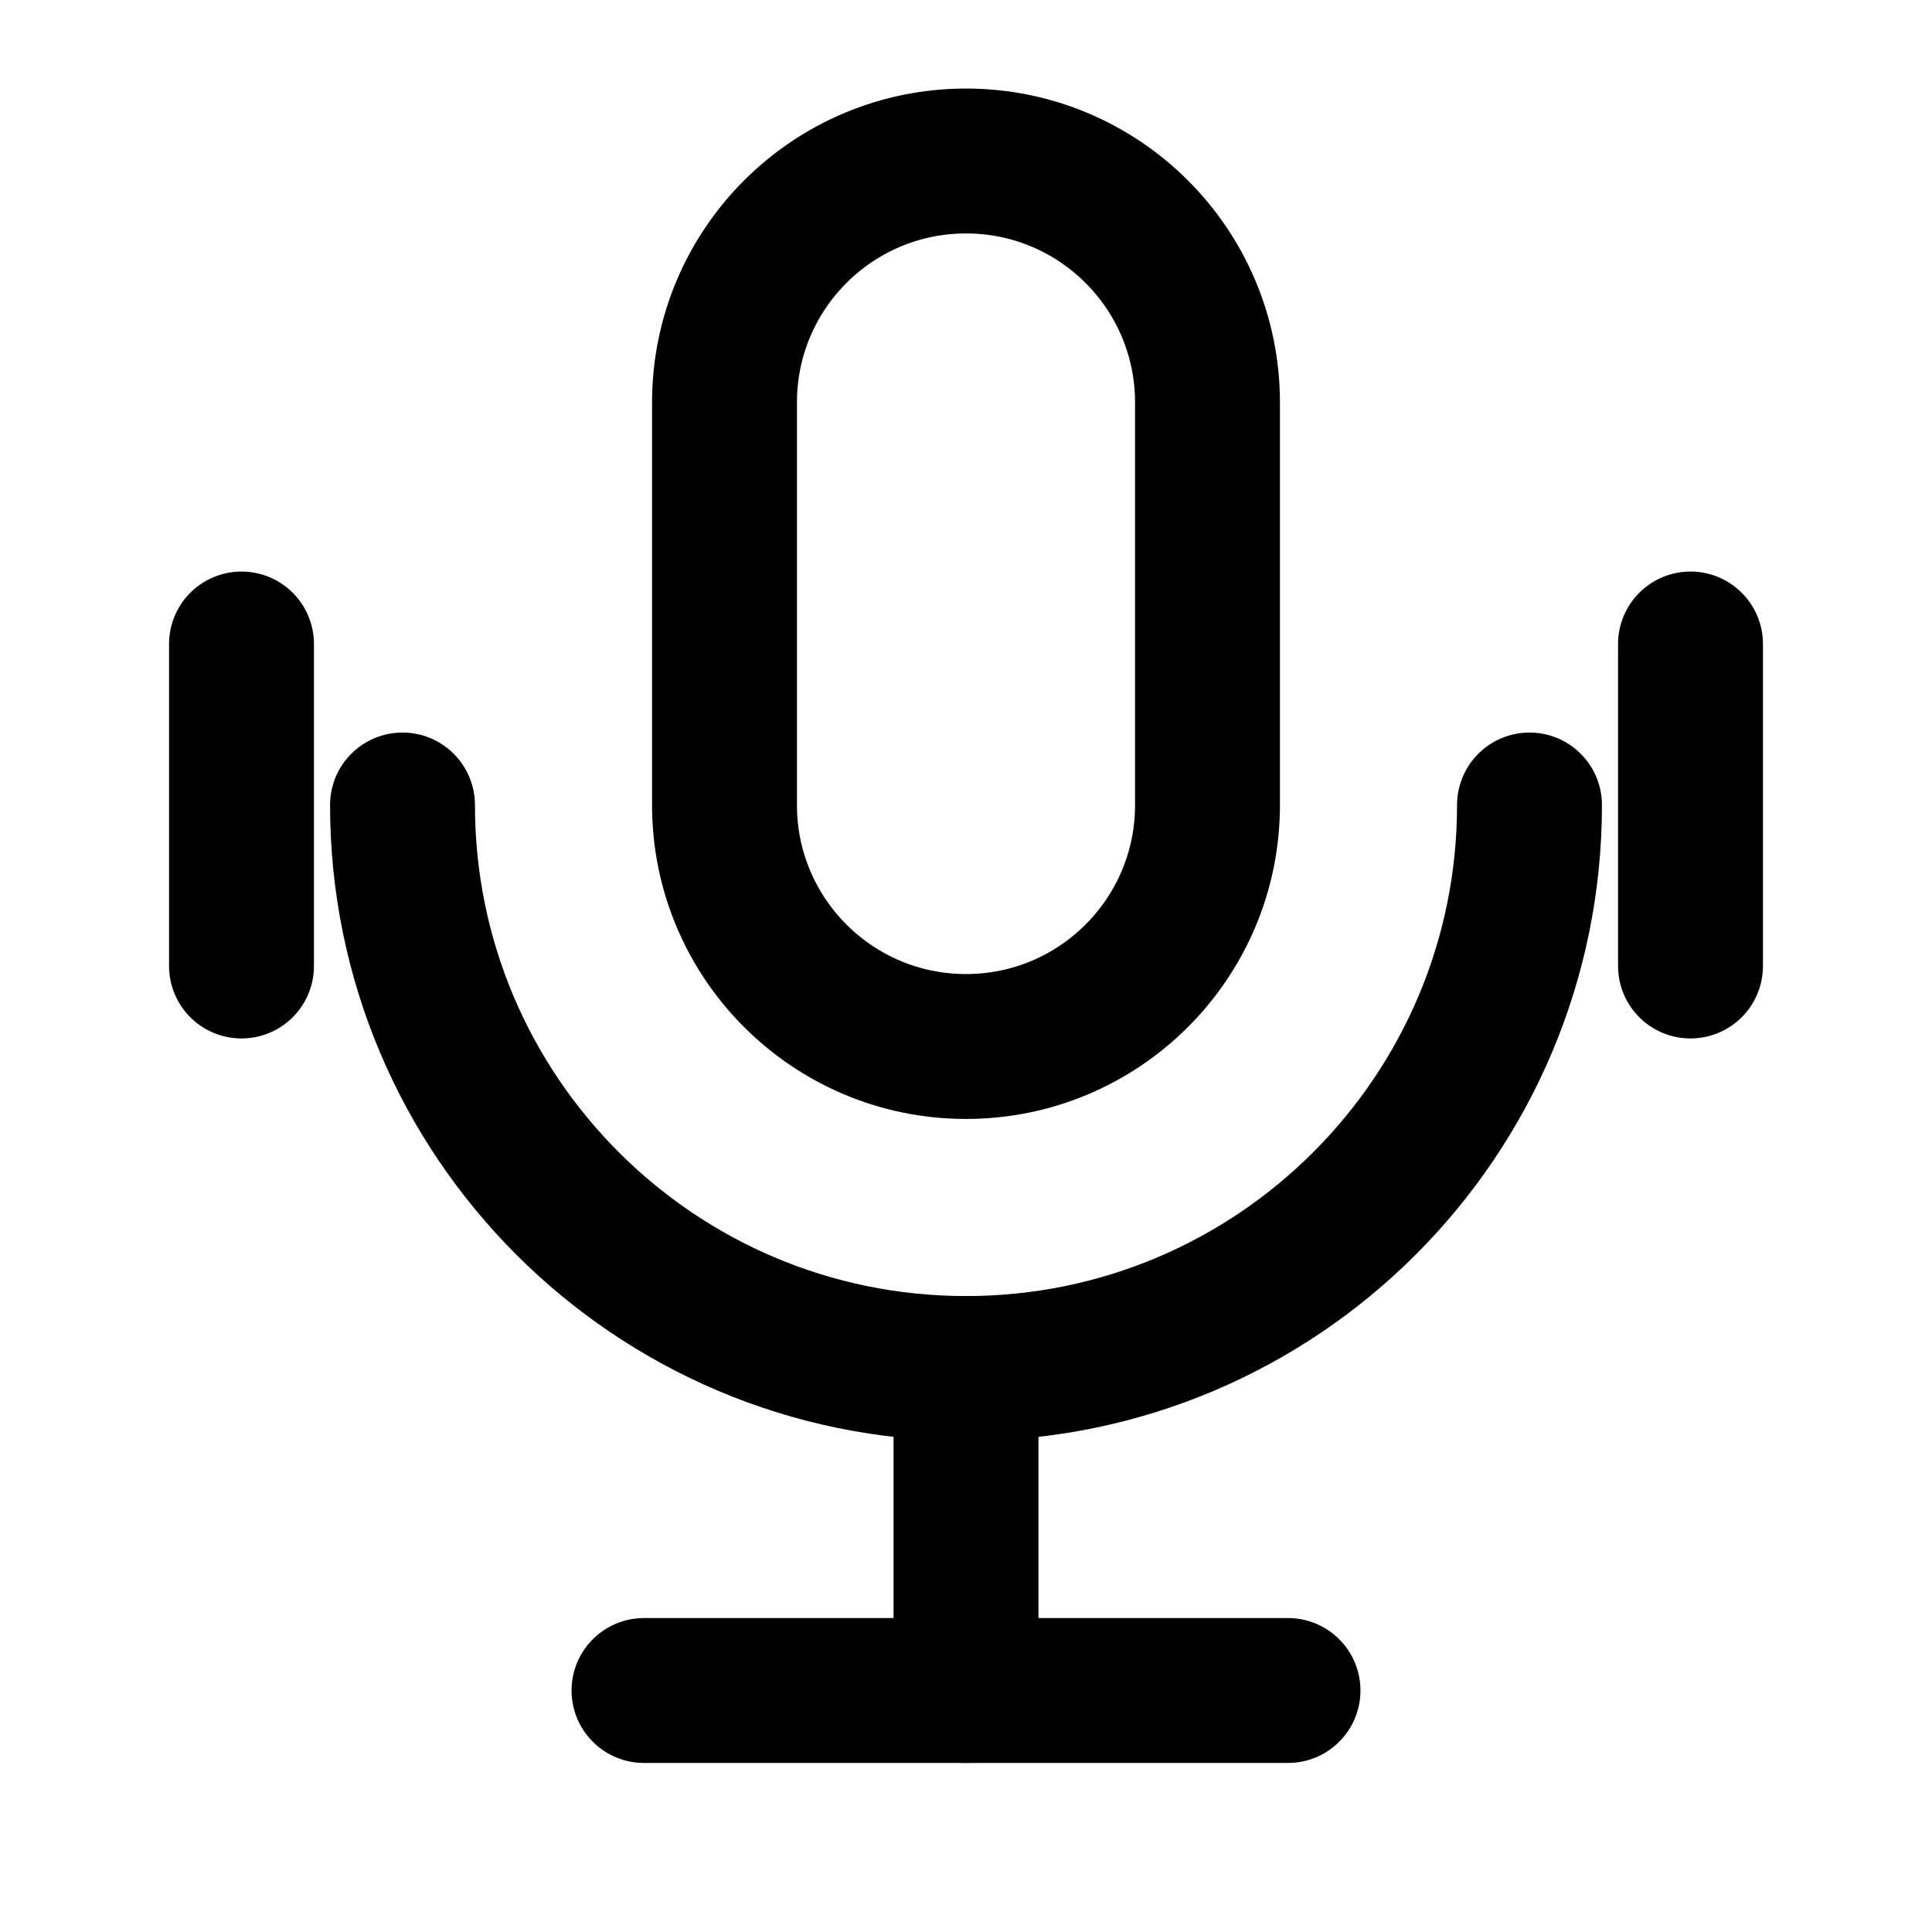
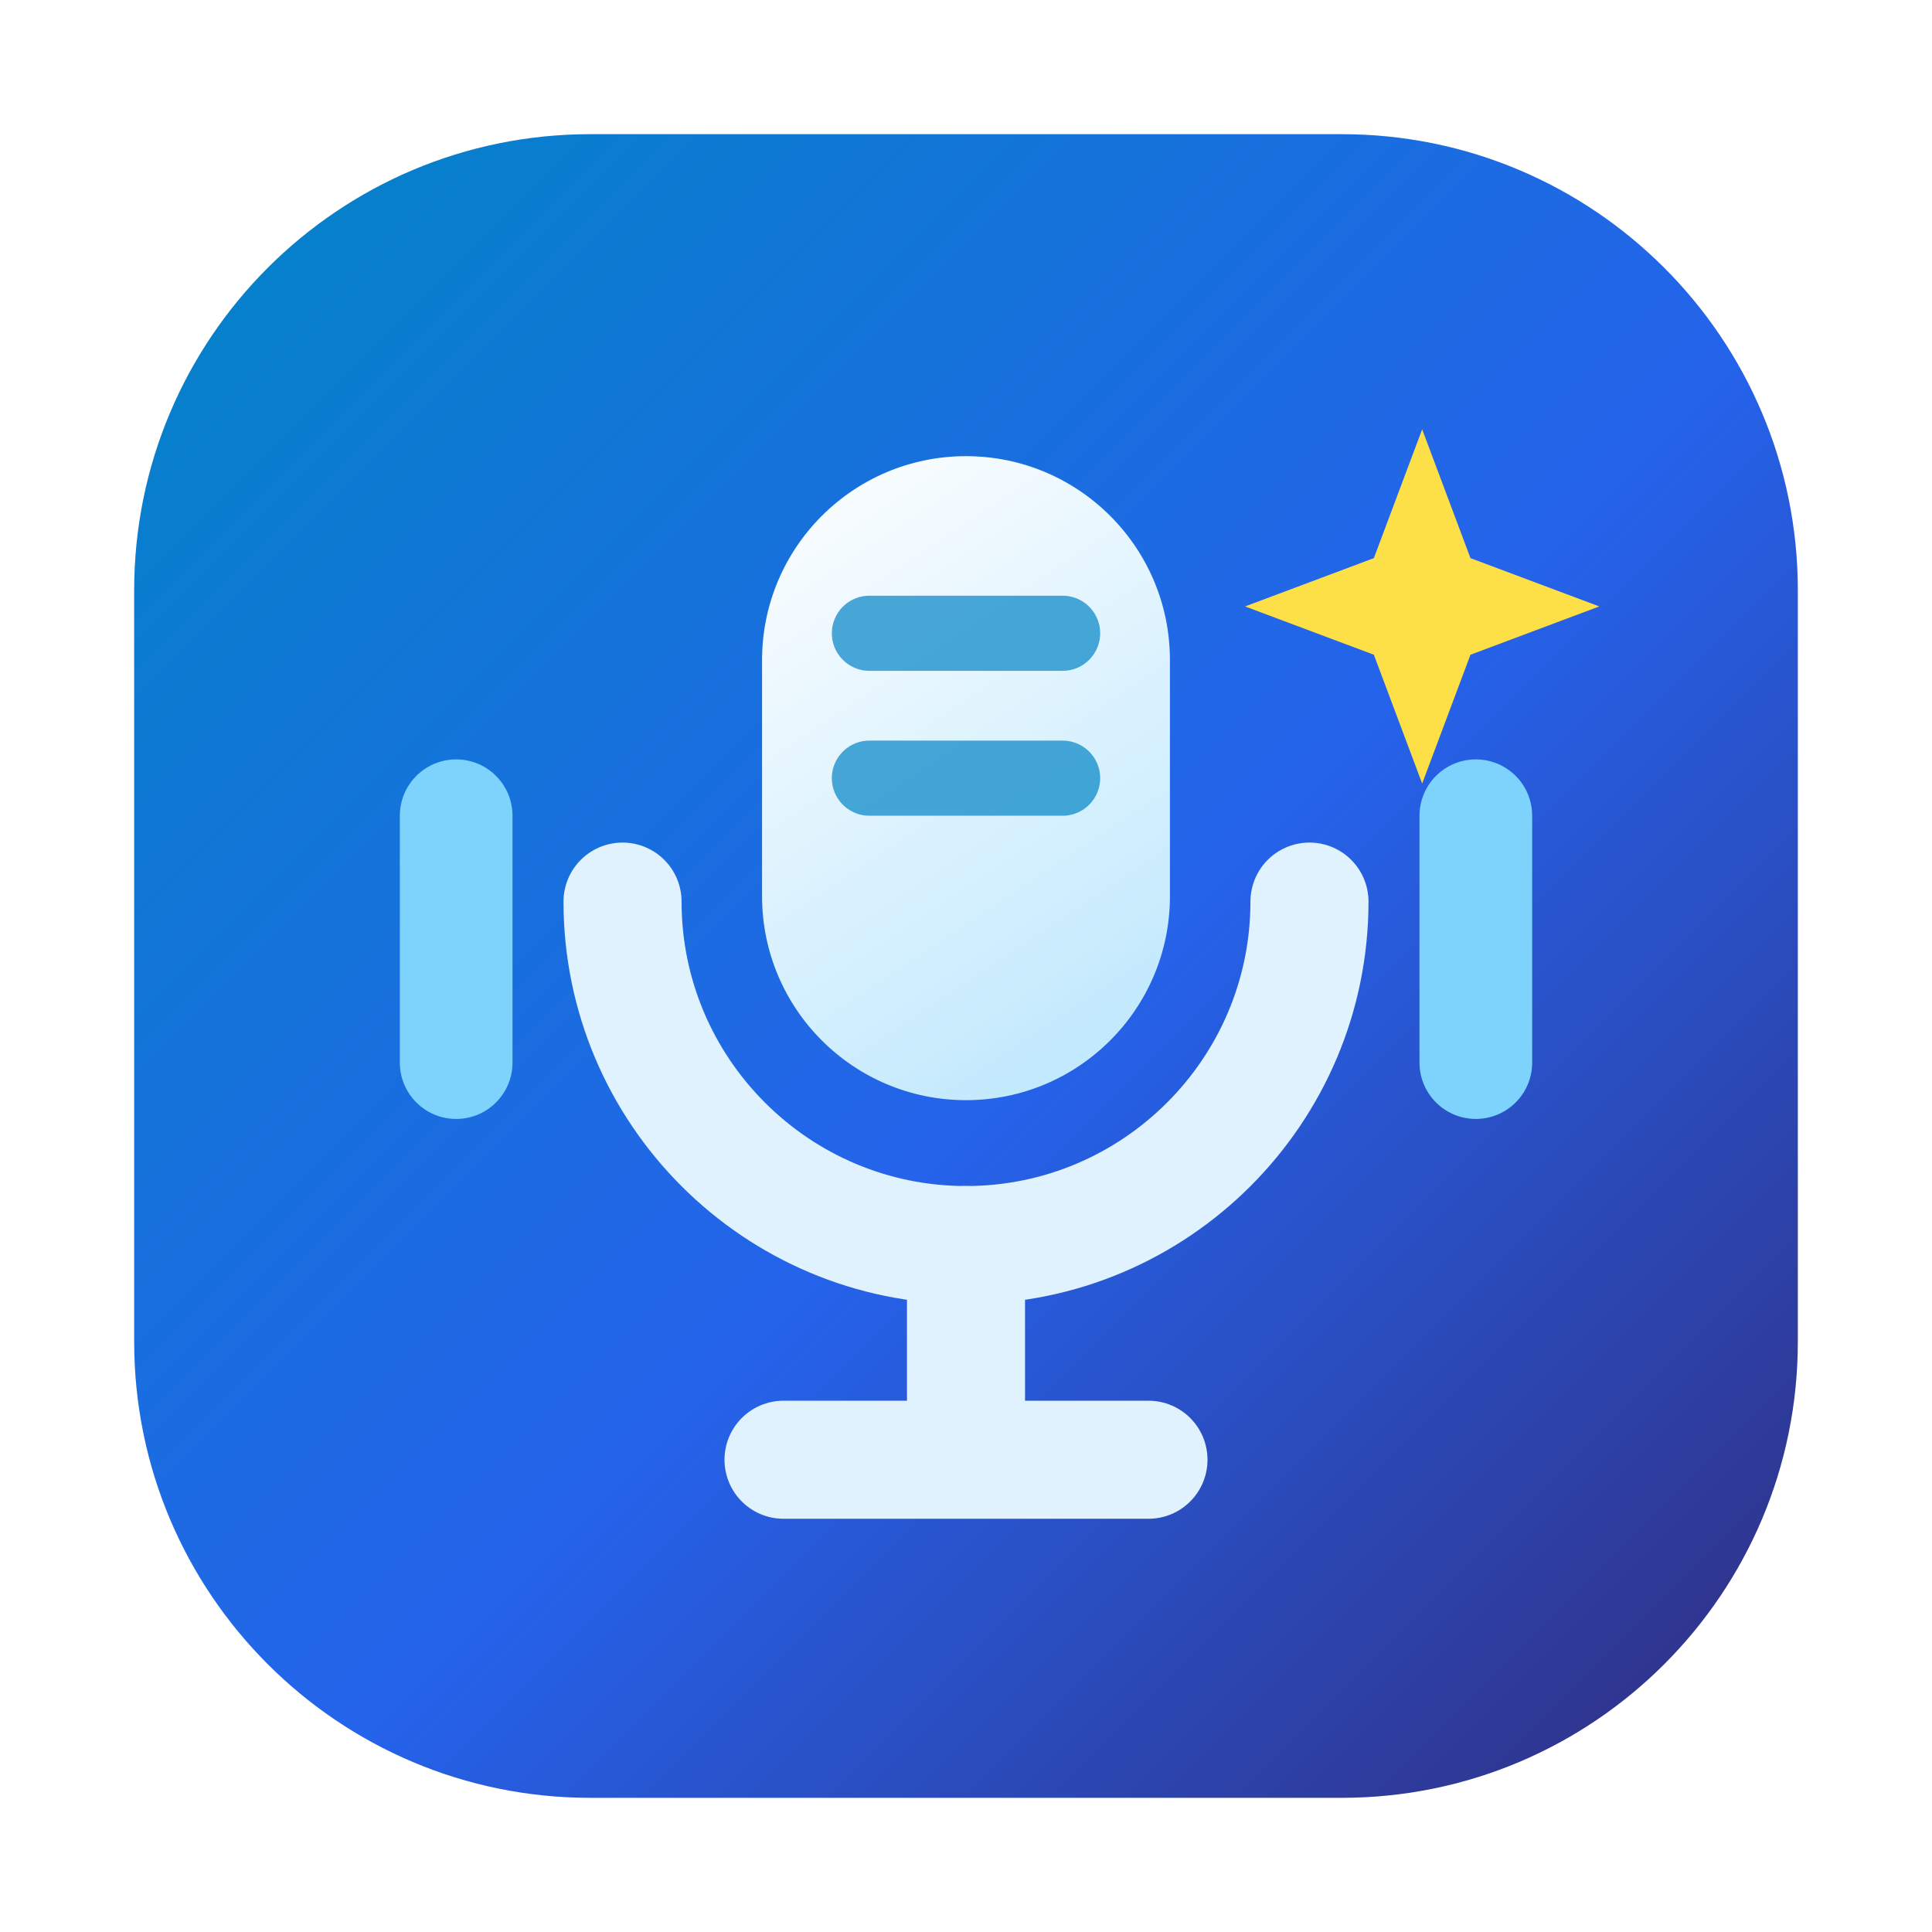
- <svg xmlns="http://www.w3.org/2000/svg" viewBox="0 0 24 24" fill="none" stroke="currentColor" stroke-width="1.8" stroke-linecap="round" stroke-linejoin="round">
-   <rect x="9" y="2" width="6" height="11" rx="3" />
-   <path d="M5 10a7 7 0 0 0 14 0" />
-   <line x1="12" y1="17" x2="12" y2="21" />
-   <line x1="8" y1="21" x2="16" y2="21" />
-   <path d="M3 8v4" />
-   <path d="M21 8v4" />
+ <svg xmlns="http://www.w3.org/2000/svg" width="36" height="36" viewBox="0 0 36 36" fill="none">
+   <rect x="2.5" y="2.5" width="31" height="31" rx="8.5" fill="url(#vi_bg)" />
+   <path d="M8.5 15.2V19.8" stroke="#7DD3FC" stroke-width="2.1" stroke-linecap="round" />
+   <path d="M27.5 15.2V19.8" stroke="#7DD3FC" stroke-width="2.1" stroke-linecap="round" />
+   <rect x="14.2" y="8.5" width="7.6" height="12" rx="3.8" fill="url(#vi_mic)" />
+   <path d="M16.2 11.8H19.8M16.2 14.5H19.8" stroke="#0284C7" stroke-width="1.4" stroke-linecap="round" stroke-opacity="0.7" />
+   <path d="M11.6 16.8C11.6 20.33 14.47 23.2 18 23.2C21.53 23.2 24.4 20.33 24.4 16.8" stroke="#E0F2FE" stroke-width="2.2" stroke-linecap="round" />
+   <path d="M18 23.2V27.2M14.6 27.2H21.4" stroke="#E0F2FE" stroke-width="2.2" stroke-linecap="round" />
+   <path d="M26.5 8L27.4 10.4L29.8 11.3L27.4 12.2L26.5 14.6L25.6 12.2L23.2 11.3L25.6 10.4L26.5 8Z" fill="#FDE047" />
+   <defs>
+     <linearGradient id="vi_bg" x1="3" y1="3" x2="33" y2="33" gradientUnits="userSpaceOnUse">
+       <stop stop-color="#0284C7" />
+       <stop offset="0.55" stop-color="#2563EB" />
+       <stop offset="1" stop-color="#312E81" />
+     </linearGradient>
+     <linearGradient id="vi_mic" x1="14" y1="8.5" x2="22" y2="20.5" gradientUnits="userSpaceOnUse">
+       <stop stop-color="#FFFFFF" />
+       <stop offset="1" stop-color="#BAE6FD" />
+     </linearGradient>
+   </defs>
</svg>
